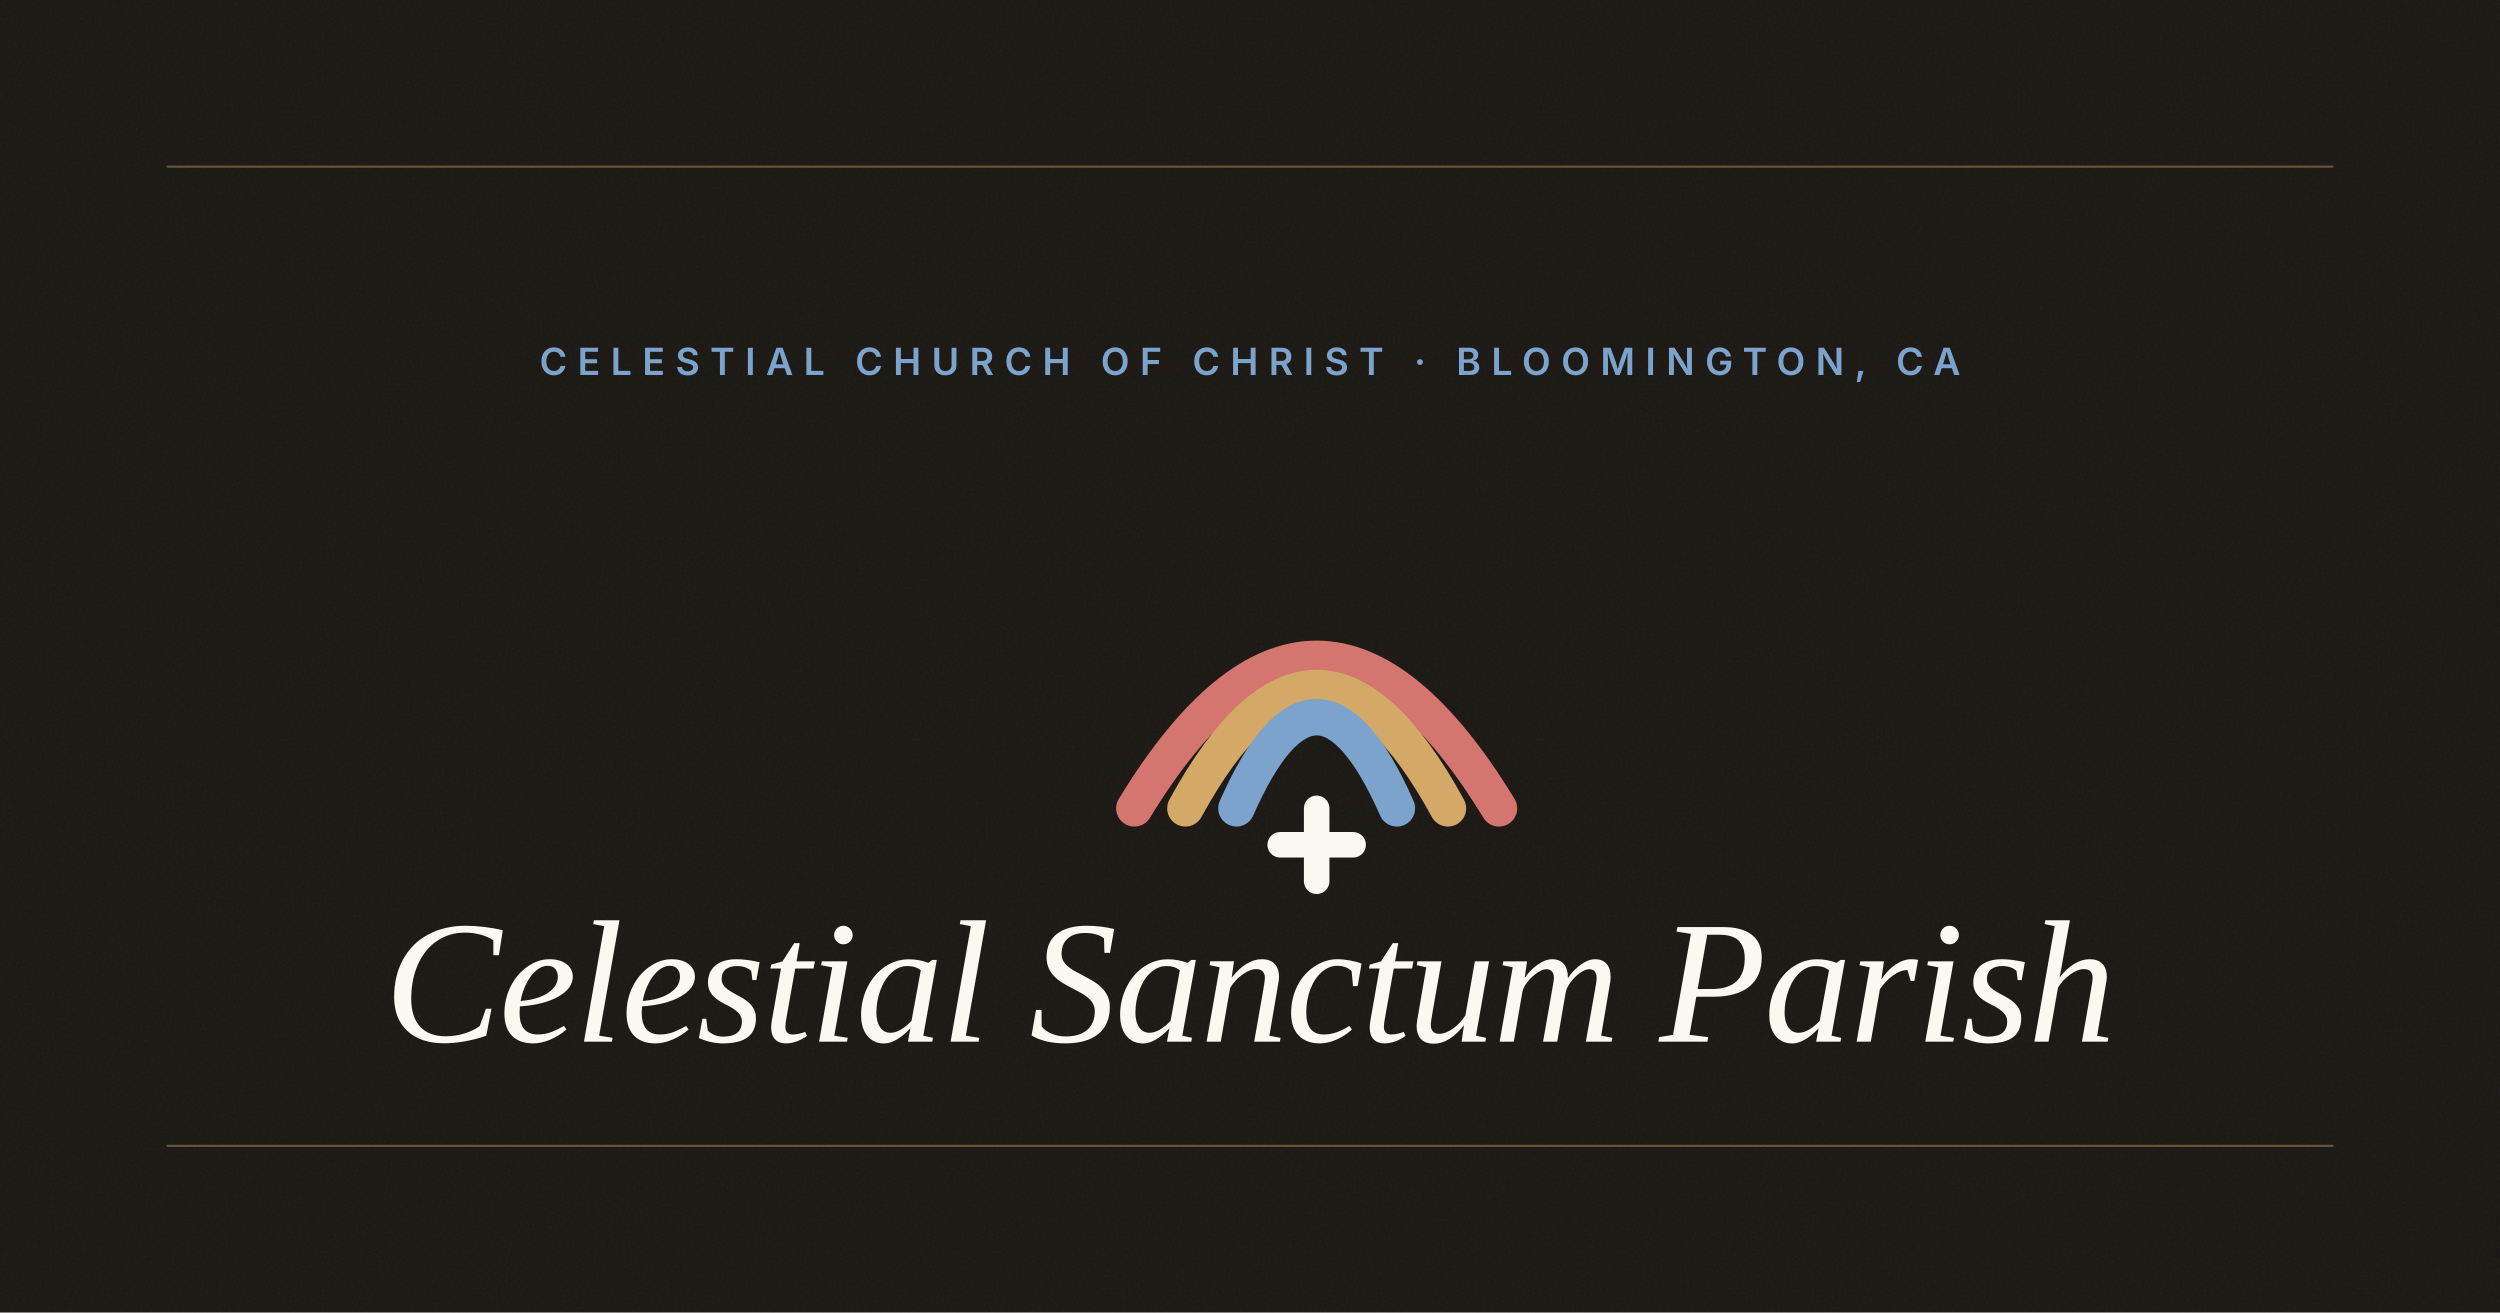
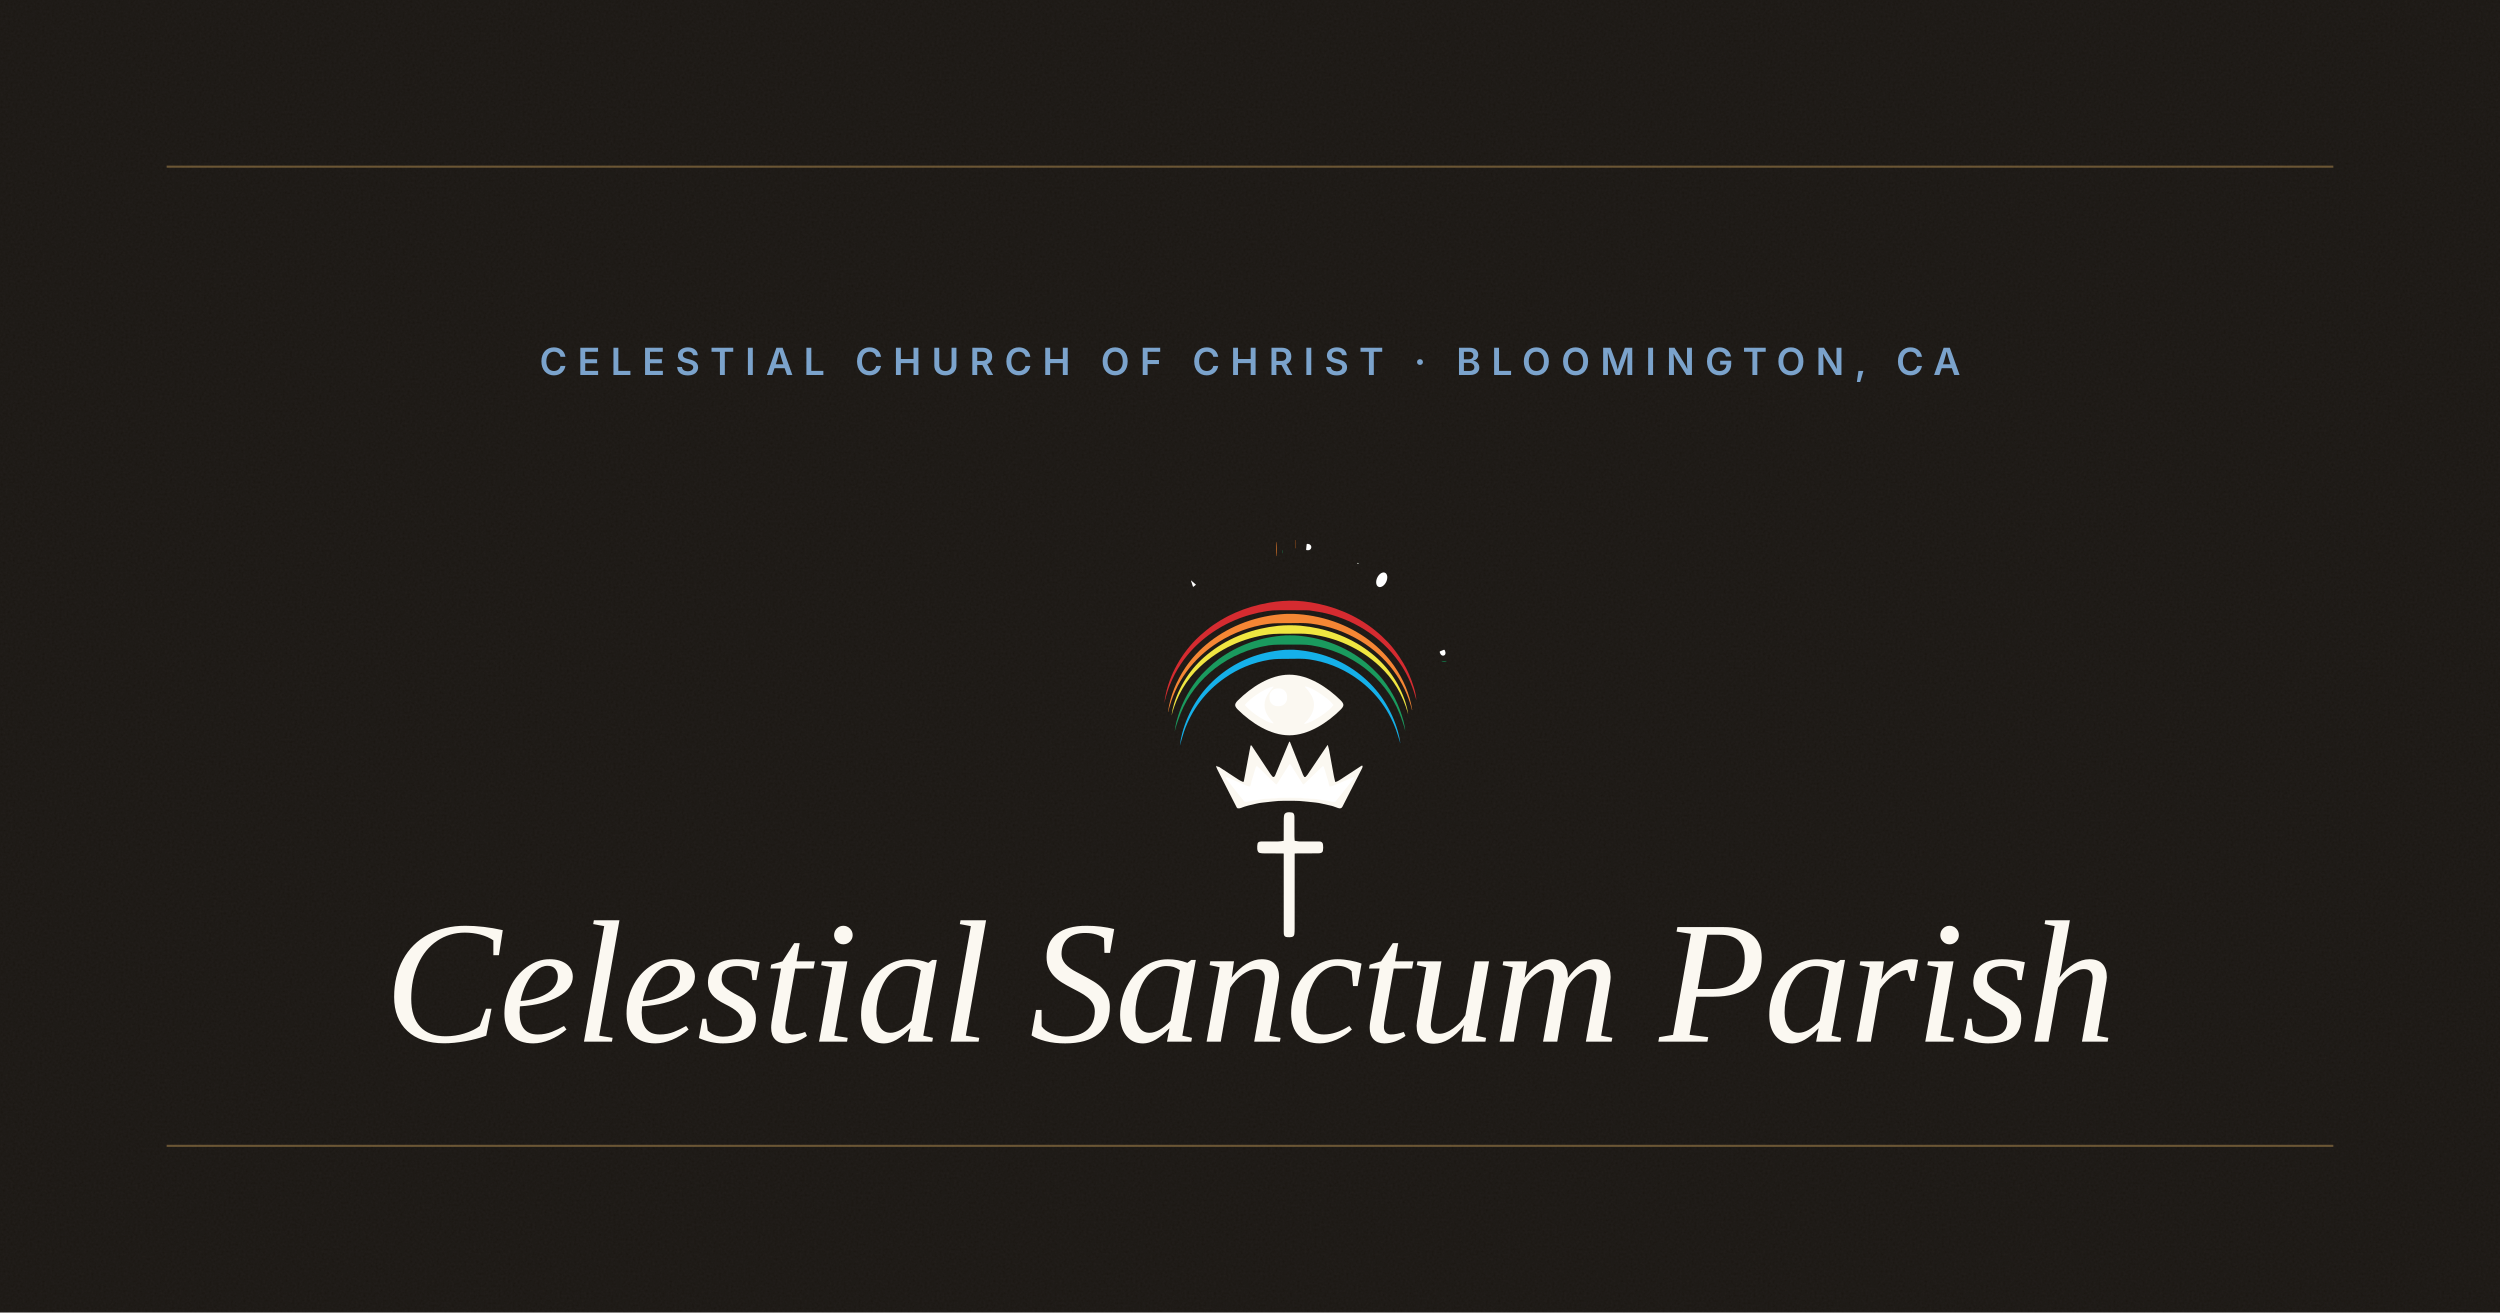
<svg xmlns="http://www.w3.org/2000/svg" viewBox="0 0 1200 630" fill="none">
  <rect width="1200" height="630" fill="#1A1612" />
  <filter id="grain">
    <feTurbulence type="fractalNoise" baseFrequency="0.85" numOctaves="2" stitchTiles="stitch" />
    <feColorMatrix values="0 0 0 0 0.95 0 0 0 0 0.9 0 0 0 0 0.84 0 0 0 0.04 0" />
  </filter>
  <rect width="1200" height="630" filter="url(#grain)" />
  <line x1="80" y1="80" x2="1120" y2="80" stroke="#B89253" stroke-width="1" stroke-opacity="0.5" />
  <line x1="80" y1="550" x2="1120" y2="550" stroke="#B89253" stroke-width="1" stroke-opacity="0.5" />
  <text x="600" y="180" text-anchor="middle" font-family="Inter, system-ui, sans-serif" font-size="18" font-weight="600" fill="#7BA3CC" letter-spacing="5">CELESTIAL CHURCH OF CHRIST · BLOOMINGTON, CA</text>
-   <g transform="translate(520 220) scale(7)">
-     <path d="M 3.5 24 Q 16 3.5 28.5 24" stroke="#D4756F" stroke-width="2.5" stroke-linecap="round" fill="none" />
-     <path d="M 7 24 Q 16 7.5 25 24" stroke="#D4A968" stroke-width="2.5" stroke-linecap="round" fill="none" />
-     <path d="M 10.5 24 Q 16 11.5 21.5 24" stroke="#7BA3CC" stroke-width="2.5" stroke-linecap="round" fill="none" />
-     <line x1="16" y1="24" x2="16" y2="29" stroke="#FBF8F1" stroke-width="1.75" stroke-linecap="round" />
-     <line x1="13.5" y1="26.5" x2="18.5" y2="26.5" stroke="#FBF8F1" stroke-width="1.75" stroke-linecap="round" />
+   <g transform="translate(489.00 229.82) scale(0.31829)">
+     <path fill="none" stroke="#7b431a" stroke-width="1.012" d="M417.072 92.366v12.39M388.98 116.5l-.466-20.905" />
+     <path fill="none" stroke="#0d4d2f" stroke-width="1.012" d="M511.948 127.058q-.09.02-.172.03" />
+     <path fill="none" stroke="#FBF8F1" stroke-width="1.012" d="M511.776 127.089q-.303.1-.394.232-.122.183.02.476.08.172.374.264" />
+     <path fill="none" stroke="#FBF8F1" stroke-width="1.012" d="M511.776 127.089q-.09.486 0 .972" />
+     <path fill="none" stroke="#0d4d2f" stroke-width="1.012" d="m645.182 275.042-3.614.263a1 1 0 0 1-.182 0l-3.746-.274" />
+     <path d="M417.072 92.366v12.39c.658 8.97.233 20.875-10.852 22.808q-14.699 2.572-17.24-11.064l-.466-20.905.02-4.15a.559.558-1.654 0 1 .527-.557l7.886-.324a.365.365-1.508 0 1 .385.364q.06 9.162.658 23.942.162 3.857 3.877 5.527a1.832 1.75 52.656 0 0 .962.152c4.88-.607 5.588-5.67 5.476-9.688q-.263-9.09-.11-19.903a.619.618-.494 0 1 .596-.607l7.512-.314a.638.64-2.816 0 1 .658.597zm27.293 20.277q1.832 2.318 2.106 3.735.92 4.677 1.336 9.597.142 1.68.617 3.027a.828.835-6.74 0 1-.87 1.114l-7.036-.78a1.689 1.679-.425 0 1-1.478-1.448q-.982-7.37-1.043-8.078c-.253-3.26-1.427-5.446-4.778-5.629a.752.745 4.926 0 0-.79.658l-1.376 12.371a.948.947 6.374 0 1-1.053.84l-7.056-.79a.774.775 6.3 0 1-.689-.86l3.898-34.986a.419.421 2.397 0 1 .405-.375q9.131-.273 16.309 1.58c4.9 1.255 7.35 4.99 7.278 10.133q-.09 6.115-5.618 9.101a.53.525 56.928 0 0-.162.79m-80.329 8.898 1.073 10.083a.94.937-6.97 0 1-.81 1.033l-7.005.941a.95.96-7.915 0 1-1.073-.82l-4.738-35.148a.684.684 0 0 1 .587-.77l7.653-1.032a.54.54 0 0 1 .608.465l1.66 12.35a.378.37-7.213 0 0 .415.315l9.739-1.316a.734.724-7.961 0 0 .627-.82l-1.71-12.715a.696.706-7.485 0 1 .597-.79l7.704-1.032a.502.491-7.486 0 1 .567.425l4.778 35.411a.756.756 0 0 1-.648.85l-7.44 1.003a.694.694 0 0 1-.78-.597l-1.772-13.17a.448.458-7.678 0 0-.506-.396l-9.577 1.296a.595.601-4.793 0 0-.516.618q.071 2.54.506 3.593a1.147.666-75.128 0 1 .061.223" />
+     <path fill="#f58634" d="M417.072 104.757V92.366zm-28.558-9.162.466 20.905q-1.68-10.488-.466-20.905" />
+     <path d="M475.292 127.888a.706.7.993 0 1 .759.78l-.638 5.72a.744.733.434 0 1-.678.658c-13.97 1.133-24.57-6.196-22.595-21.411q.546-4.14 2.743-8.058c5.629-10.002 19.062-10.731 27.718-4.89a1.194 1.19 30.262 0 1 .405 1.529l-2.612 5.142a.943.94 31.338 0 1-1.387.334c-3.401-2.45-8.119-4.474-12.047-1.974-3.776 2.39-5.365 6.874-5.568 11.247-.384 8.261 6.702 11.612 13.9 10.923" />
+     <path fill="#fff" d="M434.172 98.863a.8.8 0 0 1 .876-.715l1.722.175a4.92 4.566 5.8 0 1 4.434 5.04l-.033.322a4.92 4.566 5.8 0 1-5.356 4.045l-1.722-.175a.8.8 0 0 1-.715-.877z" />
+     <path d="m344.184 100.07.304 7.258a.304.305-1.792 0 1-.304.324c-7.572-.193-14.274 3.695-13.717 11.692.415 6.084 4.697 12.584 11.54 10.863q3.26-.82 6.247-3.058a1.326 1.32-31.382 0 1 1.984.476l2.146 4.424a1.815 1.815-30.737 0 1-.577 2.268c-8.443 6.013-21.198 7.613-27.252-2.835q-3.594-6.185-2.875-14.355c.992-11.409 11.328-18.06 22.292-17.28a.235.223 2.865 0 1 .212.222m167.764 26.989q-.09.02-.172.03-.303.102-.394.233-.122.183.02.476.08.172.374.264l-6.489 18.05a1.095 1.089 19.454 0 1-1.387.657l-6.418-2.247a1.213 1.213 0 0 1-.739-1.549l4.444-12.715a.807.797-70.762 0 0-.486-1.022l-8.564-2.997a.925.916 19.334 0 0-1.174.557l-4.262 12.168a.849.845 18.971 0 1-1.083.527l-6.965-2.44a.88.87-71.04 0 1-.537-1.114l11.47-32.759a1.169 1.165-70.852 0 1 1.478-.718l6.479 2.267a1.145 1.14-69.47 0 1 .678 1.498l-1.316 3.29a.207.04-79.1 0 1-.02.051l-2.571 8.068a.99.98-71.667 0 0 .607 1.225l8.676 3.037a.493.493 0 0 0 .627-.303l3.827-10.923a1.13 1.127 19.483 0 1 1.448-.689l6.479 2.268a1.172 1.169-70.71 0 1 .718 1.498z" />
+     <path fill="#1a9a5e" d="M397.47 107.321q.252 0 .25 2.644 0 2.644-.252 2.644t-.251-2.644q0-2.644.253-2.644" />
+     <path d="m294.684 151.419 9.855-5.687a.99.99 0 0 1 1.388.427l2.757 5.691a.99.99 0 0 1-.397 1.292l-17.896 10.333a.99.99 0 0 1-1.389-.427l-15.168-31.332a.99.99 0 0 1 .397-1.292l6.194-3.572a.99.99 0 0 1 1.388.427l11.482 23.713a.99.99 0 0 0 1.389.427" />
+     <path fill="#FBF8F1" d="M511.776 127.089q-.09.486 0 .972-.293-.092-.374-.264-.142-.293-.02-.476.09-.131.394-.232" />
+     <path fill="#1a9a5e" d="M511.948 127.058q.173.486-.172 1.003-.09-.486 0-.972.081-.01.172-.03" />
+     <path d="M555.745 135.218a19.012 17.078-64 0 1 7.015 24.575 19.012 17.078-64 0 1-23.684 9.6 19.012 17.078-64 0 1-7.015-24.574 19.012 17.078-64 0 1 23.684-9.6" />
+     <path fill="#fff" d="M552.36 141.724a11.672 7.46-64.8 0 1 1.781 13.738 11.672 7.46-64.8 0 1-11.72 7.385 11.672 7.46-64.8 0 1-1.782-13.738 11.672 7.46-64.8 0 1 11.721-7.385" />
+     <path d="m250.57 147.54 7.618-6.13a.98.98 0 0 1 1.243.01l27.097 22.499a.982.982 0 0 1-.013 1.52l-6.192 4.972a.98.98 0 0 1-1.242-.01l-5.912-4.908a.98.98 0 0 0-1.243-.01l-5.644 4.54a.98.98 0 0 0-.325 1.046l2.316 7.786a.98.98 0 0 1-.325 1.045l-5.645 4.541a.982.982 0 0 1-1.557-.485l-10.501-35.372a.98.98 0 0 1 .325-1.044m336.651 24.893-8.251-7.799a.85.85 0 0 0-1.25.089l-3.168 3.98a.85.85 0 0 0 .08 1.147l7.754 7.339a.85.85 0 0 1 .08 1.148l-3.734 4.68v-.001a.85.85 0 0 1-1.249.088l-7.584-7.172a.85.85 0 0 0-1.25.087l-7.663 9.608a.85.85 0 0 1-1.25.087l-5.3-5.022a.85.85 0 0 1-.08-1.147l21.613-27.122a.85.85 0 0 1 1.25-.088l14.937 14.133a.85.85 0 0 1 .08 1.148l-3.766 4.729a.85.85 0 0 1-1.249.088" />
+     <path fill="#fff" d="m260.1 153.45 6.914 5.993a.309.308-43.888 0 1-.01.476l-3.584 2.875a.48.477-28.476 0 1-.76-.223l-2.935-8.868a.235.235-79.014 0 1 .374-.253" />
+     <path d="m260.23 187.406-5.5 5.31a.88.88 0 0 1-1.299-.081l-21.537-26.785a.88.88 0 0 1 .074-1.185l5.5-5.311a.88.88 0 0 1 1.299.081l21.537 26.785a.88.88 0 0 1-.074 1.186m-28.353-11.625-5.418 6.258a.66.66 0 0 0 .024.888l18.459 19.117a.66.66 0 0 1 .024.888l-5.28 6.098a.66.66 0 0 1-.97.026l-18.307-18.949a.66.66 0 0 0-.97.026l-5.274 6.082a.66.66 0 0 1-.97.026l-4.54-4.7a.66.66 0 0 1-.024-.887l17.701-20.452a.66.66 0 0 1 .972-.026l4.549 4.718a.66.66 0 0 1 .024.887" />
+     <path fill="#d52b30" d="M219.555 338.252c3.969-35.958 22.687-70.681 47.742-96.02q5.447-5.517 15.408-13.677c26.554-21.735 59.444-35.513 94.016-41.627q21.745-3.847 41.586-2.926 22.484 1.053 46.861 7.836 53.877 14.972 91.88 54.909 11.196 11.763 22.767 30.896 9.516 15.722 16.086 37.082 3.058 9.941 3.776 19.093.01.05.01.111c-4.687-17.665-11.47-34.693-21.188-50.08-26.027-41.202-68.413-69.71-115.598-81.038-7.998-1.913-15.418-2.834-24.58-4.332q-1.437-.233-4.788-.233-19.204.02-40.463-.061-10.225-.04-18.354 1.255-14.102 2.248-26.857 5.943c-38.428 11.105-74.336 34.622-98.197 66.591q-21.886 29.328-30.107 66.278" />
+     <path d="M613.688 206.709c-1.144-4.16-6.155-11.672-11.56-9.739q-5.558 1.984-8.22 6.985c-3.29 6.155.789 12.442 5.83 16.026a.827.814-53.25 0 1 .162 1.184l-3.492 4.394a1.01.998 29.082 0 1-1.124.313c-2.268-.79-4.242-2.996-5.821-4.89-6.064-7.247-7.825-16.672-2.095-24.548 5.78-7.917 16.177-11.308 24.518-5.386q6.135 4.353 8.94 12.148a1.27 1.266 67.208 0 1-.639 1.57l-5.213 2.52a.923.916-20.635 0 1-1.286-.577m-395.256 29.52a1.76 1.76 55.047 0 1-2.51-.446l-2.623-3.968a1.724 1.718 56.821 0 1 .496-2.39q4.616-3.026 7.046-7.926a1.824 1.811 43.504 0 0-.05-1.7q-1.782-3.18-5.052-.993c-4.738 3.179-11.207 8.21-16.795 3.108-3.806-3.472-4.06-10.113-2.116-14.699q2.552-5.983 7.907-9.961a1.132 1.13 54.948 0 1 1.61.283l3.087 4.677a1.306 1.301-35.052 0 1-.314 1.772c-2.51 1.852-4.656 4.06-5.942 6.853-.83 1.792.648 3.442 2.4 3.31 1.67-.131 3.633-1.862 6.033-3.452 4.332-2.895 9.273-4.231 13.393-.242q2.723 2.632 3.158 6.55c.84 7.622-3.857 14.921-9.728 19.224" />
+     <path fill="#f58634" d="M408.1 203.68q5.297-.041 6.2-.002c41.403 1.806 81.765 15.26 114.808 40.346q22.028 16.723 37.04 38.296c13.8 19.822 23.598 42.417 27.202 66.187a.195.183-11.351 0 1-.151.212h-.01a.177.175 77.65 0 1-.203-.131c-10.984-44.24-38.671-80.319-77.302-103.836q-34.652-21.097-75.099-26.355c-10.083-1.31-19.892-.827-32.379-.731s-22.302-.239-32.364 1.226q-40.361 5.875-74.687 27.499c-38.267 24.104-65.4 60.602-75.707 105.004a.177.175-78.525 0 1-.2.135h-.01a.195.183 10.476 0 1-.156-.21c3.24-23.822 12.694-46.565 26.187-66.595q14.682-21.8 36.452-38.858c32.656-25.587 72.808-39.656 114.178-42.094q.902-.053 6.2-.093" />
+     <path d="m606.85 247.546 10.861-7.186a.82.82 0 0 0 .258-1.095l-4.979-8.61a.82.82 0 0 0-1.162-.273l-10.31 6.823a.82.82 0 0 1-1.163-.273l-3.896-6.747a.82.82 0 0 1 .258-1.094l28.514-18.864a.82.82 0 0 1 1.163.274l3.895 6.746a.82.82 0 0 1-.257 1.094l-9.87 6.529a.82.82 0 0 0-.257 1.093l4.96 8.6a.82.82 0 0 0 1.162.273l9.347-6.185a.82.82 0 0 1 1.163.274l3.876 6.716a.82.82 0 0 1-.258 1.094l-28.534 18.875a.82.82 0 0 1-1.163-.274l-3.865-6.696a.82.82 0 0 1 .257-1.094" />
+     <path fill="#f0e641" d="M408.126 220.857q9.088-.049 16.786.668c37.149 3.457 72.803 16.12 102.363 38.17q20.43 15.235 34.136 34.389 14.68 20.5 21.856 43.287 2.754 8.757 3.888 16.926.03.183.01.284a.042.04 43.494 0 1-.081 0q-11.753-43.156-43.358-72.352c-28.872-26.685-65.144-42.893-104.148-47.817-9.89-1.25-20.859-.838-31.384-.783-10.525.056-21.498-.239-31.374 1.116-38.949 5.338-75.047 21.93-103.634 48.92q-31.293 29.53-42.588 72.808a.042.04-44.102 0 1-.08 0q-.022-.1.006-.283 1.047-8.181 3.708-16.967 6.935-22.862 21.395-43.517 13.503-19.297 33.77-34.75c29.324-22.36 64.842-35.402 101.952-39.252q7.69-.8 16.777-.847" />
+     <path d="m204.729 248.003 5.893-11.633a.71.71 0 0 1 .987-.293l4.936 2.853a.71.71 0 0 1 .277.934l-10.22 20.155a.71.71 0 0 1-.986.294l-28.635-16.531a.71.71 0 0 1-.278-.934l10.039-19.811a.71.71 0 0 1 .986-.294l4.955 2.855a.71.71 0 0 1 .279.934l-5.72 11.295a.71.71 0 0 0 .277.934l4.015 2.317a.71.71 0 0 0 .986-.293l5.236-10.318a.71.71 0 0 1 .986-.293l4.895 2.824a.71.71 0 0 1 .278.934l-5.366 10.596a.71.71 0 0 0 .278.934l4.916 2.835a.71.71 0 0 0 .986-.294" />
+     <path fill="#1a9a5e" d="M408.89 236.106q5.538-.008 6.917.079 55.87 3.496 100.18 35.182 7.866 5.628 17.706 14.922 9.132 8.625 15.63 16.936 21.979 28.072 30.978 62.481 1.893 7.239 2.663 14.79.01.02.01.041 0 .405-.03-.02 0-.05-.02-.112-3.372-13.15-8.747-26.533c-22.15-55.152-74.255-93.49-132.545-102.66q-6.915-1.094-16.3-1.15-6.869-.04-16.423-.028-9.555.012-16.424.071-9.385.08-16.296 1.192c-58.266 9.325-110.27 47.798-132.276 103.008q-5.34 13.397-8.677 26.556-.02.061-.02.112-.03.425-.03.02 0-.02.01-.04.75-7.555 2.623-14.798 8.91-34.432 30.814-62.562 6.477-8.328 15.586-16.977 9.816-9.32 17.667-14.969 44.226-31.802 100.088-35.444 1.378-.09 6.916-.097" />
+     <path d="m645.182 275.042-3.614.263a1 1 0 0 1-.182 0l-3.746-.274q-.678-.779-1.62-1.083a.576.576 0 0 0-.729.365q-.981 2.844-2.945 4.505-7.735 6.55-8.423 7.299a.992.992 57.3 0 1-1.67-.365l-2.309-6.945a2.146 2.144 60.77 0 1 .648-2.298q5.862-4.98 6.641-5.618 3.381-2.784 1.276-6.661a.857.852-26.88 0 0-1.124-.365l-10.214 4.95a1.116 1.113 67.774 0 1-1.54-.647l-2.398-7.269a.84.832 69.055 0 1 .455-1.032q8.352-3.625 18.303-8.463.456-.223 1.954-.588a1.305.92-54.827 0 0 .283-.1l8.94-4.384a1.454 1.454-26.474 0 1 1.933.648c3.685 7.177 11.348 23.01.081 28.062" />
+     <path fill="#fff" d="M641.055 257.86a.98.98 0 0 1 1.281.536l.83 2.023a4.89 3.837 67.7 0 1-1.695 5.98l-.393.161a4.89 3.837 67.7 0 1-5.405-3.068l-.83-2.023a.98.98 0 0 1 .536-1.281z" />
+     <path fill="#15b0e9" d="M407.903 257.816q6.193-.059 7.158.004 57.356 3.727 99.945 37.58 20.955 16.653 35.178 38.367 14.396 21.968 21.654 47.418 2.5 8.757 3.645 17.503a.063.06 34.191 0 1-.122.02c-2.267-6.995-4.343-14.82-6.499-20.54q-18.779-49.888-62.886-79.61-30.654-20.662-67.7-26.217c-9.561-1.433-19.102-.938-30.242-.832-11.14.107-20.688-.205-30.22 1.41q-36.933 6.263-67.186 27.507-43.531 30.56-61.352 80.799c-2.047 5.76-3.972 13.623-6.106 20.66a.063.06-35.287 0 1-.121-.017q.976-8.767 3.309-17.57 6.77-25.585 20.743-47.823 13.805-21.983 34.438-39.034 41.934-34.66 99.208-39.485.963-.08 7.156-.14" />
+     <path d="m193.921 273.518 4.306-12.3a.597.597 0 0 1 .798-.353l5.347 2.275a.597.597 0 0 1 .33.747l-7.541 21.527a.597.597 0 0 1-.798.352l-30.402-12.935a.597.597 0 0 1-.33-.747l2.804-8.021a.597.597 0 0 1 .797-.353l23.892 10.16a.597.597 0 0 0 .797-.352" />
+     <path fill="#1a9a5e" d="M645.182 275.042q-3.604 1.883-7.542-.01l3.746.273a1 1 0 0 0 .182 0z" />
+     <path d="m656.506 279.023 2.34 7.883a.71.71 0 0 1-.457.874l-31.687 10.488a.71.71 0 0 1-.902-.471l-2.34-7.874a.71.71 0 0 1 .457-.874l31.686-10.497a.71.71 0 0 1 .903.47M173.332 294.55l1.7-8.433a1.156 1.15 13.177 0 1 1.428-.881l4.252 1.123a1.329 1.321 14.255 0 1 .952 1.59l-2.693 11.298a.418.415 13.692 0 0 .304.496l6.124 1.62a.498.491-75.553 0 0 .608-.365l3.188-13.373a.498.491-75.553 0 1 .608-.365l5.355 1.418a.7.697 14.037 0 1 .506.84l-5.365 22.484a.727.72-76.062 0 1-.88.537l-31.15-8.251a.857.854 14.203 0 1-.618-1.033l5.244-22.018a.346.344 14.039 0 1 .425-.253l5.831 1.549a.366.359-75.773 0 1 .253.435l-2.986 12.533a.867.852-75.971 0 0 .607 1.032l4.525 1.195a.777.775 16.212 0 0 .942-.516l.82-2.602z" />
+     <path fill="#FBF8F1" d="M407.94 295.41c28.95-.02 57.636 19.006 77.583 38.757 1.74 1.722 4.073 4.453 4.075 6.91s-2.328 5.19-4.065 6.915c-19.92 19.78-48.579 38.844-77.53 38.865-28.95.02-57.636-19.005-77.583-38.756-1.74-1.723-4.073-4.453-4.075-6.91s2.328-5.19 4.065-6.916c19.92-19.779 48.578-38.844 77.53-38.864" />
+     <path d="M663.151 318.36a.265.269 6.23 0 1-.273.222l-7.006-.304a.186.184 8.81 0 1-.172-.232q1.58-5.882-.435-10.245-.638-1.367-1.549-1.58a2.526 2.343-75.669 0 0-2.824 1.823c-1.742 6.256-1.701 16.015-10.428 16.946q-8.007.85-11.064-7.086-2.896-7.522-1.215-16.36a.9.898 8.375 0 1 .982-.728l5.841.648a.623.619 8.808 0 1 .537.728c-.78 4.404-1.438 9.223 1.305 12.523q1.458 1.741 3.27-.101 1.256-1.266 1.711-4.07c1.023-6.378 2.44-13.17 9.84-13.99 4.97-.547 8.98 3.057 10.508 7.714q2.237 6.843.972 14.091m-481.133-.293a1.335 1.325-7.285 0 1 1.215-1.56l3.978-.283a1.505 1.503-5.73 0 1 1.6 1.306c1.437 11.146-2.015 26.372-15.864 26.463q-15.62.111-18.282-14.841-1.428-8.048 1.822-16.228a.97.964-69.477 0 1 1.215-.557l4.818 1.691a1.148 1.141 21.085 0 1 .679 1.518q-1.742 4.232-1.944 5.852-1.154 9.283 7.208 11.925 5.466 1.731 9.658-1.488c4.09-3.138 4.757-9.03 3.897-13.798" />
+     <path fill="#fff" d="M370.64 341.093q-.013 9.977 7.02 19.268 4.051 5.345 6.279 7.451.131.122.182.344.05.243-.01.395-.172.425-.658.334-5.001-.931-10.063-3.523c-11.733-5.993-23.668-14.132-32.395-24.144a.15.028 47.005 0 1-.062-.098l-.002-.069.002-.068a.15.028-46.845 0 1 .063-.098c8.754-9.988 20.712-18.094 32.461-24.054q5.07-2.578 10.073-3.495.486-.09.657.336.06.152.009.395-.051.222-.183.343-2.233 2.1-6.3 7.434-7.058 9.271-7.072 19.249m60.665 28.582a.545.545 16.969 0 1-.496-.932c13.08-12.006 19.821-28.305 9.04-44.613q-4.14-6.267-8.058-10.083a.533.532 70.066 0 1 .425-.911q1.822.182 4.231 1.073c9.85 3.654 18.921 9.89 28.407 17.129q5.112 3.897 9.566 9.556a.477.467-45.651 0 1 0 .577q-2.895 3.827-6.246 6.712-12.027 10.356-26.098 17.453-5.396 2.723-10.771 4.039" />
+     <path fill="#fff" d="M404.681 330.78a12.13 12.13 0 0 1-12.127 12.129h-2.39a12.13 12.13 0 0 1-12.127-12.128v-2.51a12.13 12.13 0 0 1 12.127-12.129h2.39a12.13 12.13 0 0 1 12.127 12.128z" />
+     <path d="m658.119 335.252-.353-8.63a.537.537 0 0 1 .497-.556l5.955-.438a.537.537 0 0 1 .576.513l1.18 28.284a.537.537 0 0 1-.497.558l-5.905.428a.537.537 0 0 1-.575-.512l-.368-8.775a.537.537 0 0 0-.575-.513l-25.795 1.874a.537.537 0 0 1-.575-.513l-.37-8.736a.537.537 0 0 1 .498-.558l25.81-1.869a.537.537 0 0 0 .497-.557" />
+     <path fill="#FBF8F1" d="M298.234 432.976q.01.01.122.152a1.73 1.703 76.875 0 0 .992.628q2.48.546 3.006.9 19.215 12.655 28.579 18.719 3.32 2.146 7.035 3.664a1.081 1.079 16.347 0 0 1.468-.8l10.043-53.481a.942.94-57.027 0 1 1.7-.365q2.673 3.888 27.678 41.78 1.72 2.611 3.826 4.91a1.902 1.883 52.34 0 0 2.42.323q.982-.627 1.71-2.399 15.712-38.216 19.812-47.509.931-2.095 1.184-2.743a.62.62-45.448 0 1 1.154-.01q12.786 32.283 19.68 49.503.557 1.397 1.58 2.844a1.697 1.695-39.271 0 0 2.54.254q1.509-1.418 2.562-2.896 3.583-5.041 27.576-41 1.68-2.52 2.632-3.725a.38.378-35.274 0 1 .658.112q1.113 3.391 1.69 6.418 4.657 24.741 7.593 41.455c.435 2.47 1.255 4.596 1.66 6.985a.66.656-14.143 0 0 .87.516q3.129-1.083 5.903-2.915 19.143-12.543 33.154-21.654a.947.94-20.382 0 1 1.447.658q.213 1.458-.81 3.402-5.628 10.76-29.62 57.925-1.823 3.584-6.641 1.843c-4.768-1.711-8.615-3.3-13.96-4.272-5.204-.942-13.788-3.554-20.399-4.04q-7.289-.526-15.782-1.62c-10.67-1.366-22.768-.789-32.112-.93-9.718-.142-20.823 1.812-30.41 2.591-7.785.638-13.93 2.693-22.585 4.535-3.706.79-7.947 2.49-11.035 3.635q-2.176.8-4.525.647a2.246 2.223-11.091 0 1-1.843-1.224q-3.219-6.439-29.347-57.491-1.822-3.553-1.7-5.163a.283.282 26.814 0 1 .495-.162" />
+     <path fill="#fff" d="M408.883 430.415q.7 0 .966.42 7.588 11.981 18.43 29.413a1.21 1.207 52.078 0 0 1.863.233l27.404-26.472a1.608 1.603 59.66 0 1 2.652.698L467 457.282a.614.52 40.269 0 1 .03.183q.101 2.156 1.56 6.084a.784.776 78.038 0 0 .768.506q2.258-.142 4.465-1.053 11.024-4.576 29.307-12.502.992-.436 1.923-.162a.907.905-62.645 0 1 .456 1.437l-27.83 34.916a1.1 1.081 13.012 0 1-.627.384c-4.667.891-9.516-1.427-14.213-1.964q-6.51-.749-14.486-2.196a15.842 15.382-39 0 0-2.805-.253q-4.241.02-5.183-.112-5.679-.84-9.06-.567a5.715 5.57 48.224 0 1-1.61-.111q-2.703-.597-3.783-.644-4.71-.202-17.071-.213t-17.072.185q-1.08.045-3.784.638a5.715 5.57-48.129 0 1-1.61.108q-3.38-.279-9.062.552-.941.13-5.183.103a15.842 15.382 39.095 0 0-2.804.248q-7.98 1.435-14.49 2.173c-4.699.53-9.552 2.84-14.217 1.94a1.1 1.081-12.918 0 1-.627-.385l-27.771-34.961a.907.905 62.74 0 1 .457-1.437q.932-.272 1.924.165 18.27 7.957 29.286 12.55 2.205.916 4.463 1.061a.784.776-77.943 0 0 .77-.505q1.464-3.925 1.569-6.081a.614.52-40.174 0 1 .03-.183l6.84-22.563a1.608 1.603-59.566 0 1 2.654-.695l27.36 26.518a1.21 1.207-51.984 0 0 1.864-.23q10.87-17.414 18.478-29.383.266-.418.966-.418" />
+     <path fill="#FBF8F1" d="M416.11 565.552q-.12 76.998-.05 113.22.01 4.757-.445 8.088c-.679 4.99-6.135 4.667-10.488 4.404-5.325-.314-5.507-3.665-5.507-8.342q.06-72.767-.03-117.249a.688.678 0 0 0-.69-.678q-24.447-.02-27.626-.03-5.304-.03-8.15-.77c-4.514-1.174-3.664-10.397-3.036-13.687.617-3.199 3.827-3.593 6.63-3.593q18.101.02 24.61-.03c2.693-.01 5.71-.568 7.735-.83a.547.542-3.129 0 0 .476-.527q.182-16.572.09-30.057-.02-3.857.385-7.248c.72-6.054 7.623-5.79 12.098-4.93 2.976.577 3.624 4.06 3.634 6.671q.04 14.69.03 29.611 0 1.64.314 5.79a.682.685 3.386 0 0 .547.618q4.545.911 6.013.911 18.759.02 30.664.03 5.021.01 5.568 5.012.536 4.818-.172 8.888c-.598 3.493-4.13 3.968-7.208 4.019q-9.698.192-34.835.152a.557.557 0 0 0-.556.557" />
  </g>
  <text x="600" y="500" text-anchor="middle" font-family="Cormorant Garamond, Garamond, Times New Roman, serif" font-size="84" font-style="italic" font-weight="500" fill="#FBF8F1" letter-spacing="-1">Celestial Sanctum Parish</text>
</svg>
